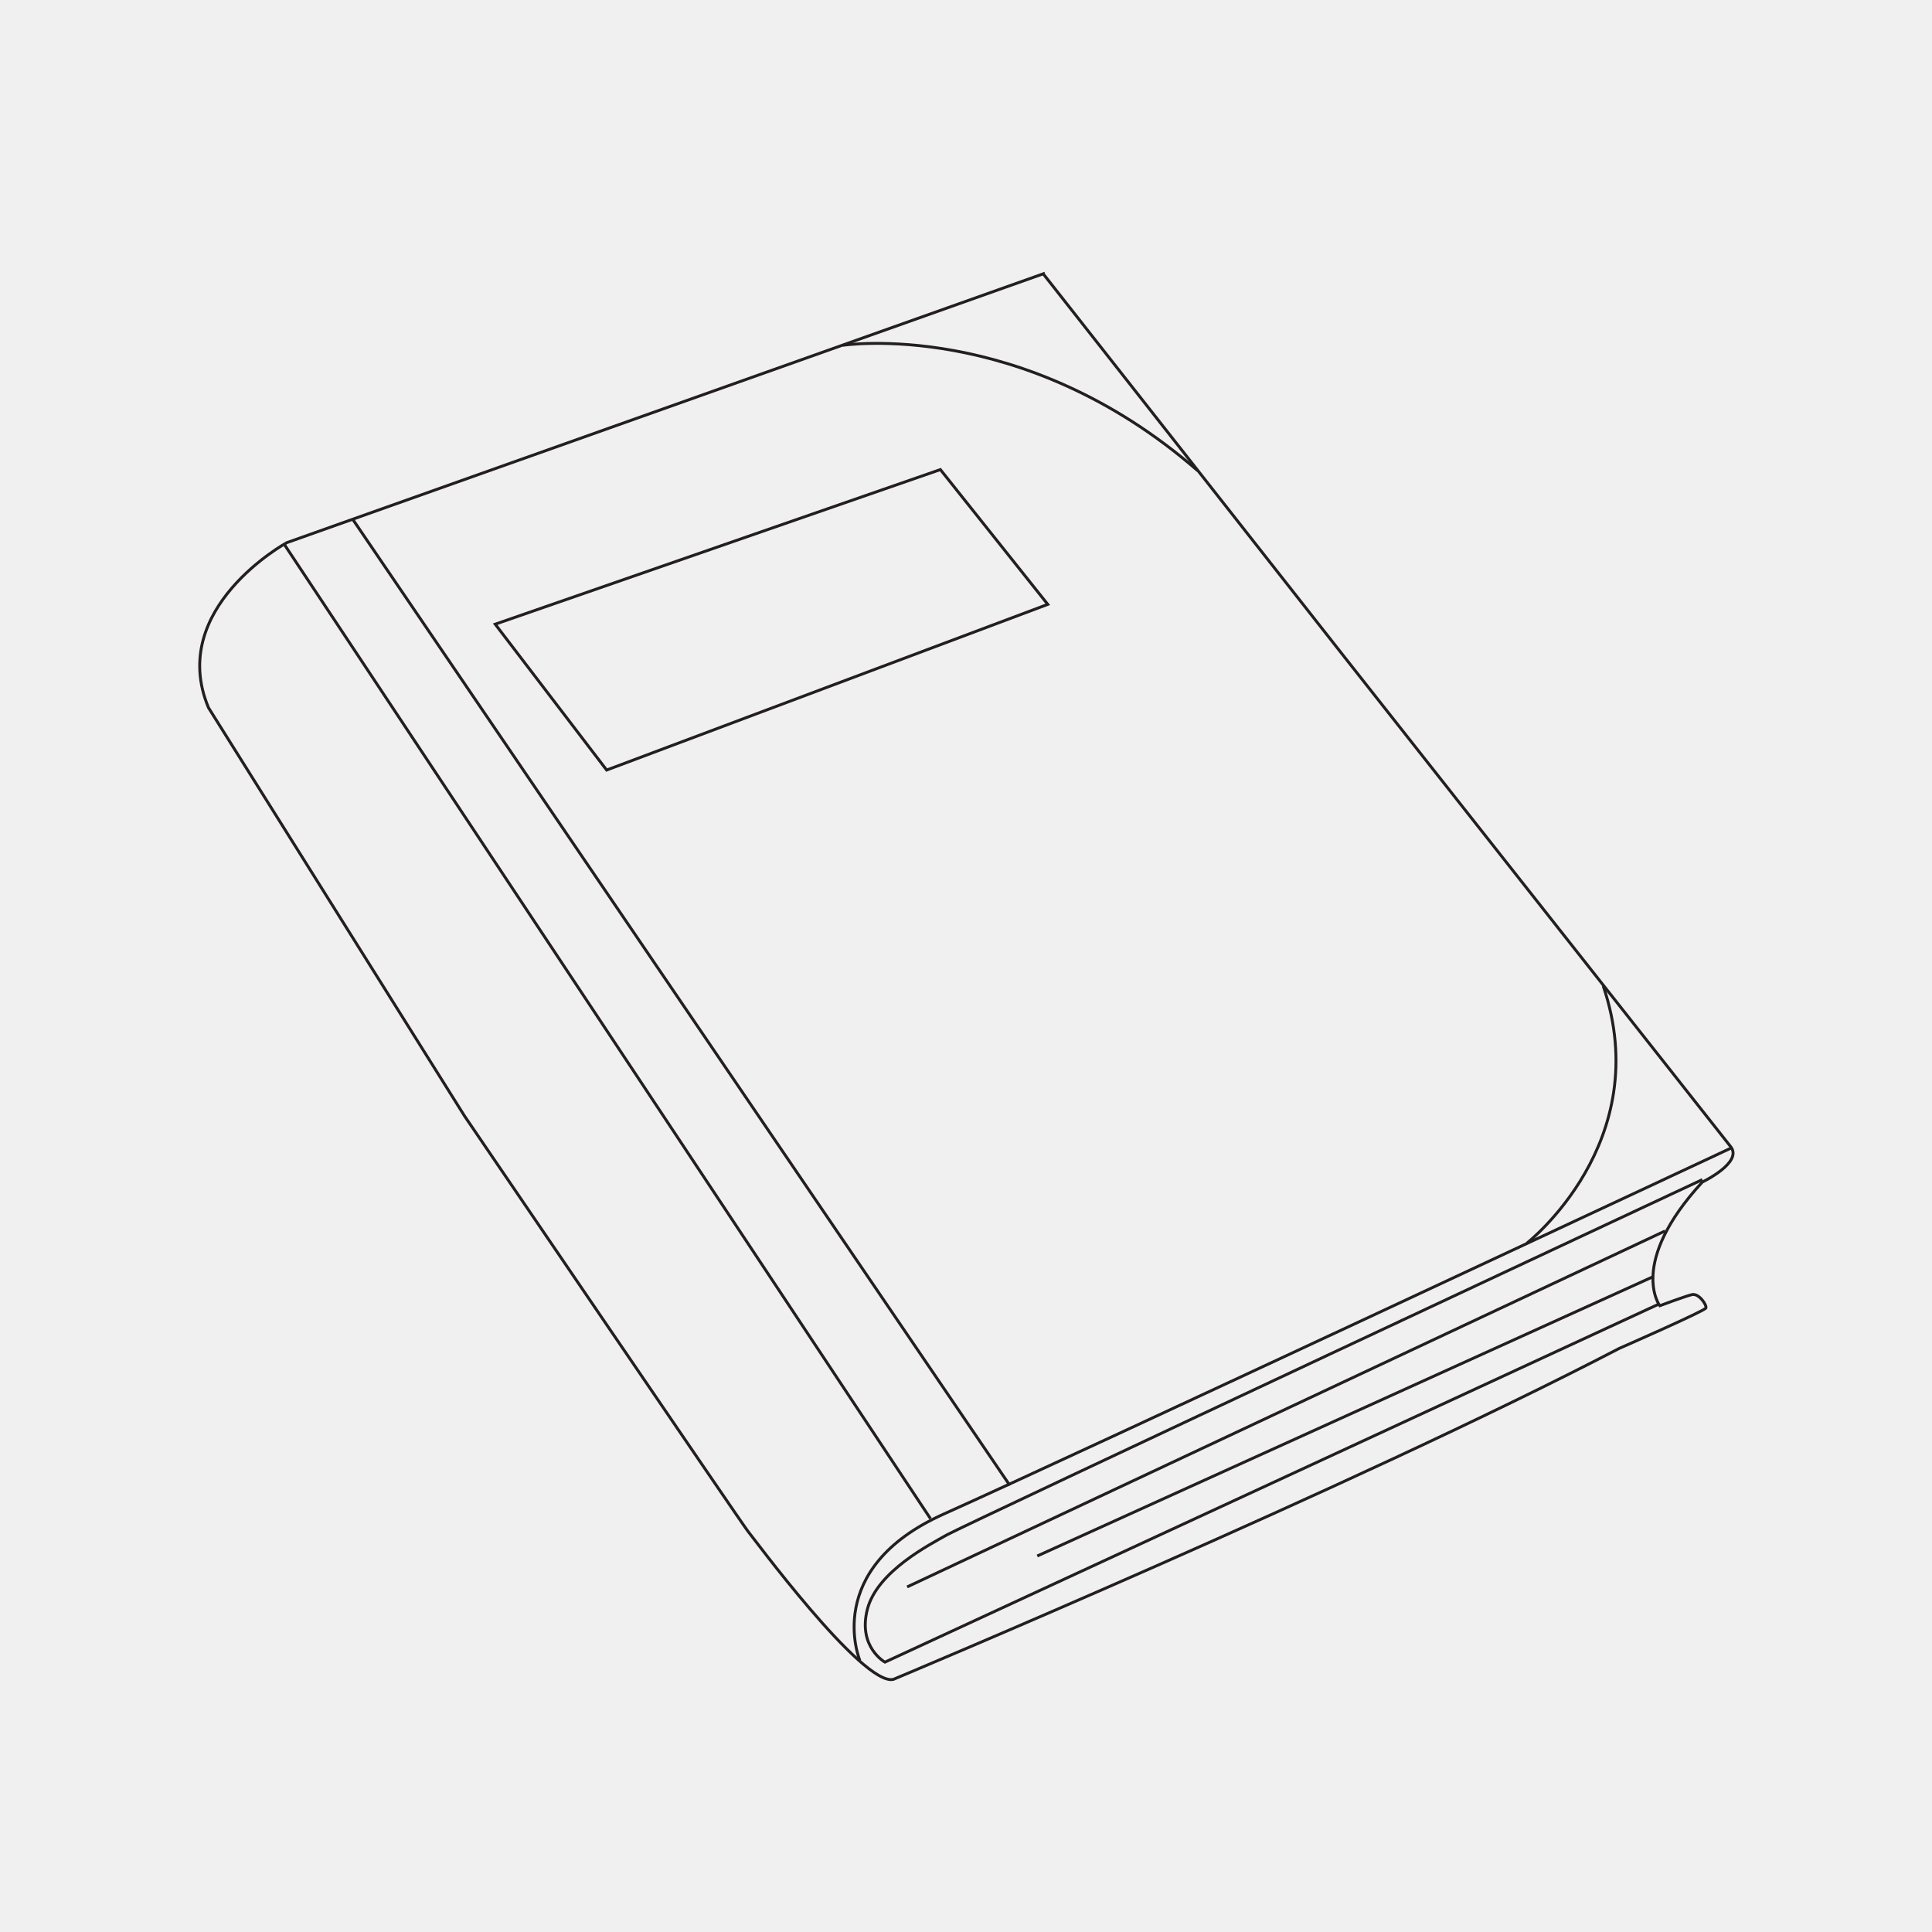
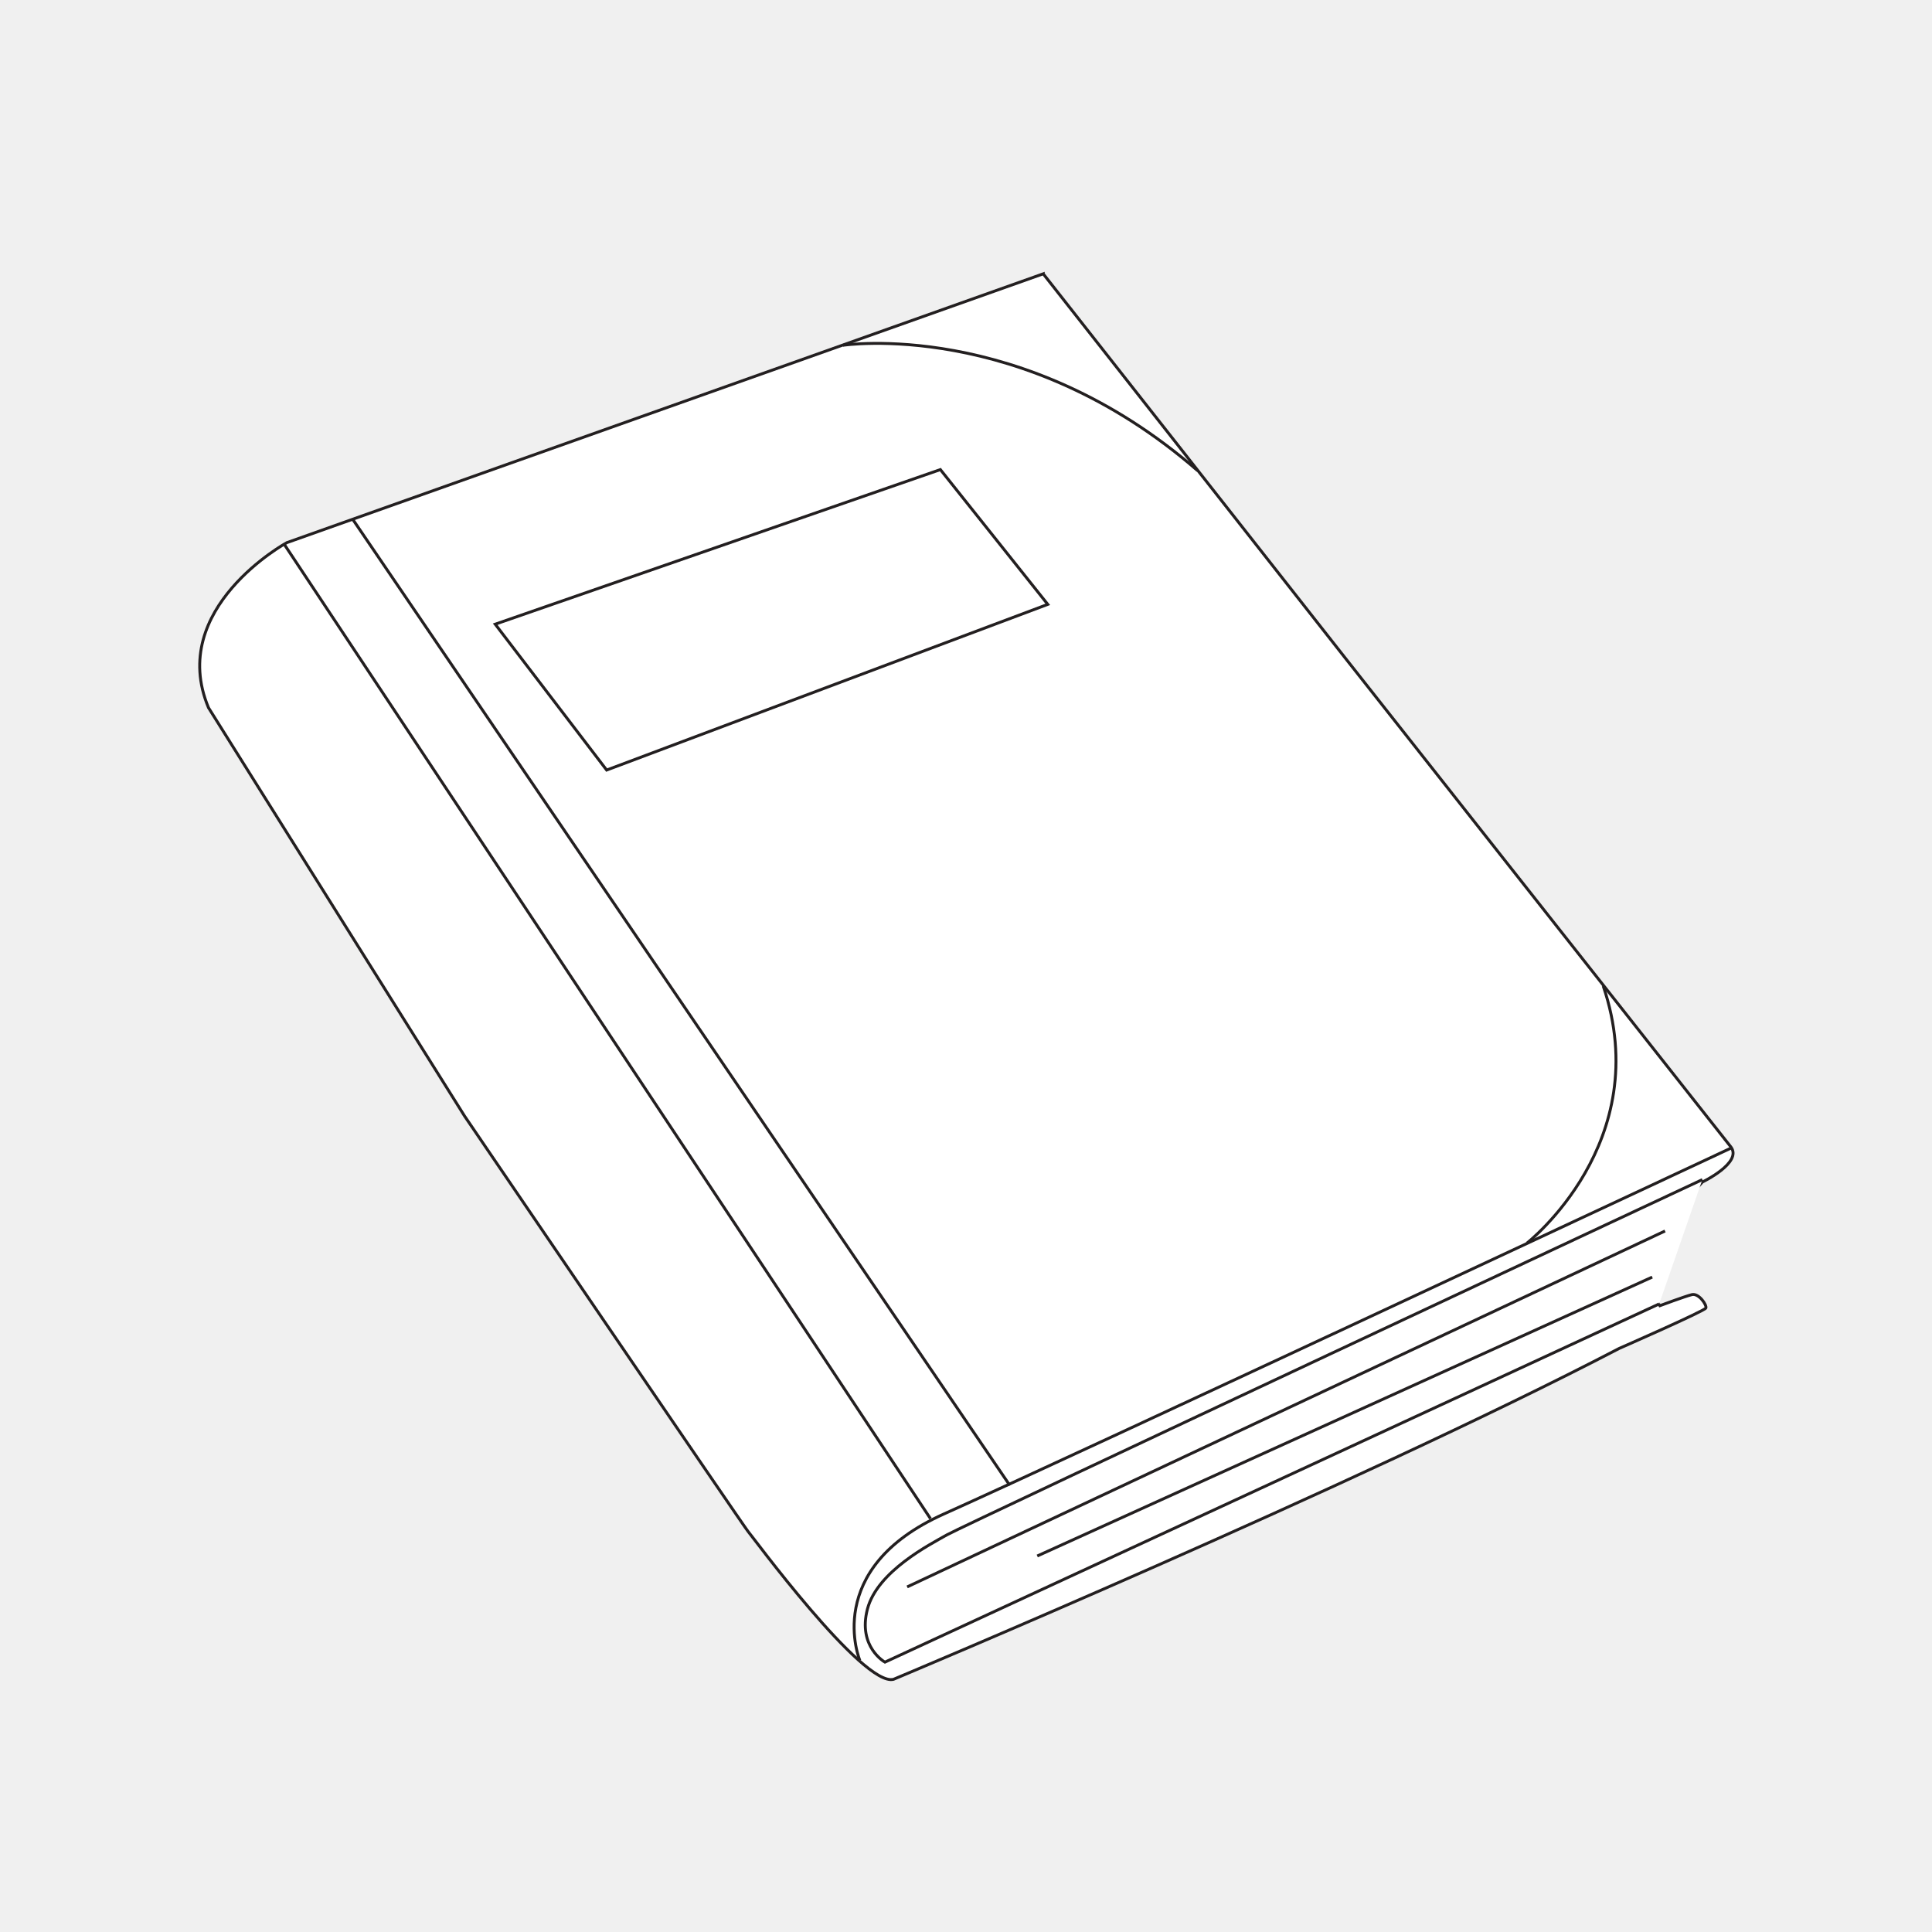
<svg xmlns="http://www.w3.org/2000/svg" id="Layer_1" version="1.1" viewBox="0 0 500 500">
  <defs>
    <style>
      .st0 {
-         fill: none;
+         fill: #fff;
        stroke: #231f20;
        stroke-width: .75px;
      }
    </style>
  </defs>
-   <path class="st0" d="M269.99,70.86l-195.77,69.58s-31.05,16.96-20.26,42.72l66.28,105.69s72.67,106.79,73.33,107.45c.66.66,29.73,40.29,37.66,38.31,0,0,119.35-49.98,187.84-85.65,0,0,22.11-9.69,22.41-10.44s-1.82-3.92-3.63-3.47c-1.81.45-8.3,2.87-8.3,2.87,0,0-8.31-11.02,11.02-32.01,0,0,10.42-4.99,7.4-9.06l-99.81-126.54-78.17-99.44Z" />
+   <path class="st0" d="M269.99,70.86l-195.77,69.58s-31.05,16.96-20.26,42.72l66.28,105.69s72.67,106.79,73.33,107.45c.66.66,29.73,40.29,37.66,38.31,0,0,119.35-49.98,187.84-85.65,0,0,22.11-9.69,22.41-10.44s-1.82-3.92-3.63-3.47-8.3,2.87-8.3,2.87c0,0-8.31-11.02,11.02-32.01,0,0,10.42-4.99,7.4-9.06l-99.81-126.54-78.17-99.44h0Z" />
  <path class="st0" d="M218.15,89.36s46.36-7.09,91.81,32.46" />
-   <path class="st0" d="M222.53,429.72s-9.97-23.71,21.74-37.9c31.71-14.19,204-94.83,204-94.83" />
+   <path class="st0" d="M222.53,429.72s-9.97-23.71,21.74-37.9,204-94.83,204-94.83" />
  <path class="st0" d="M395.13,321.75s33.52-26.12,19.78-66.59" />
  <path class="st0" d="M429.4,337.45l-200.38,92.71s-7.09-3.92-4.53-13.74c2.57-9.82,16.31-16.77,20.53-19.18,4.23-2.42,195.55-91.96,195.55-91.96" />
  <line class="st0" x1="430.91" y1="318.58" x2="234.77" y2="410.69" />
  <line class="st0" x1="427.59" y1="330.51" x2="268.44" y2="402.69" />
  <line class="st0" x1="240.8" y1="393.02" x2="73.65" y2="141" />
  <line class="st0" x1="91.16" y1="134.21" x2="261.34" y2="384.42" />
  <polygon class="st0" points="157 199.29 271.16 156.41 243.37 121.53 128.16 161.54 157 199.29" />
</svg>
